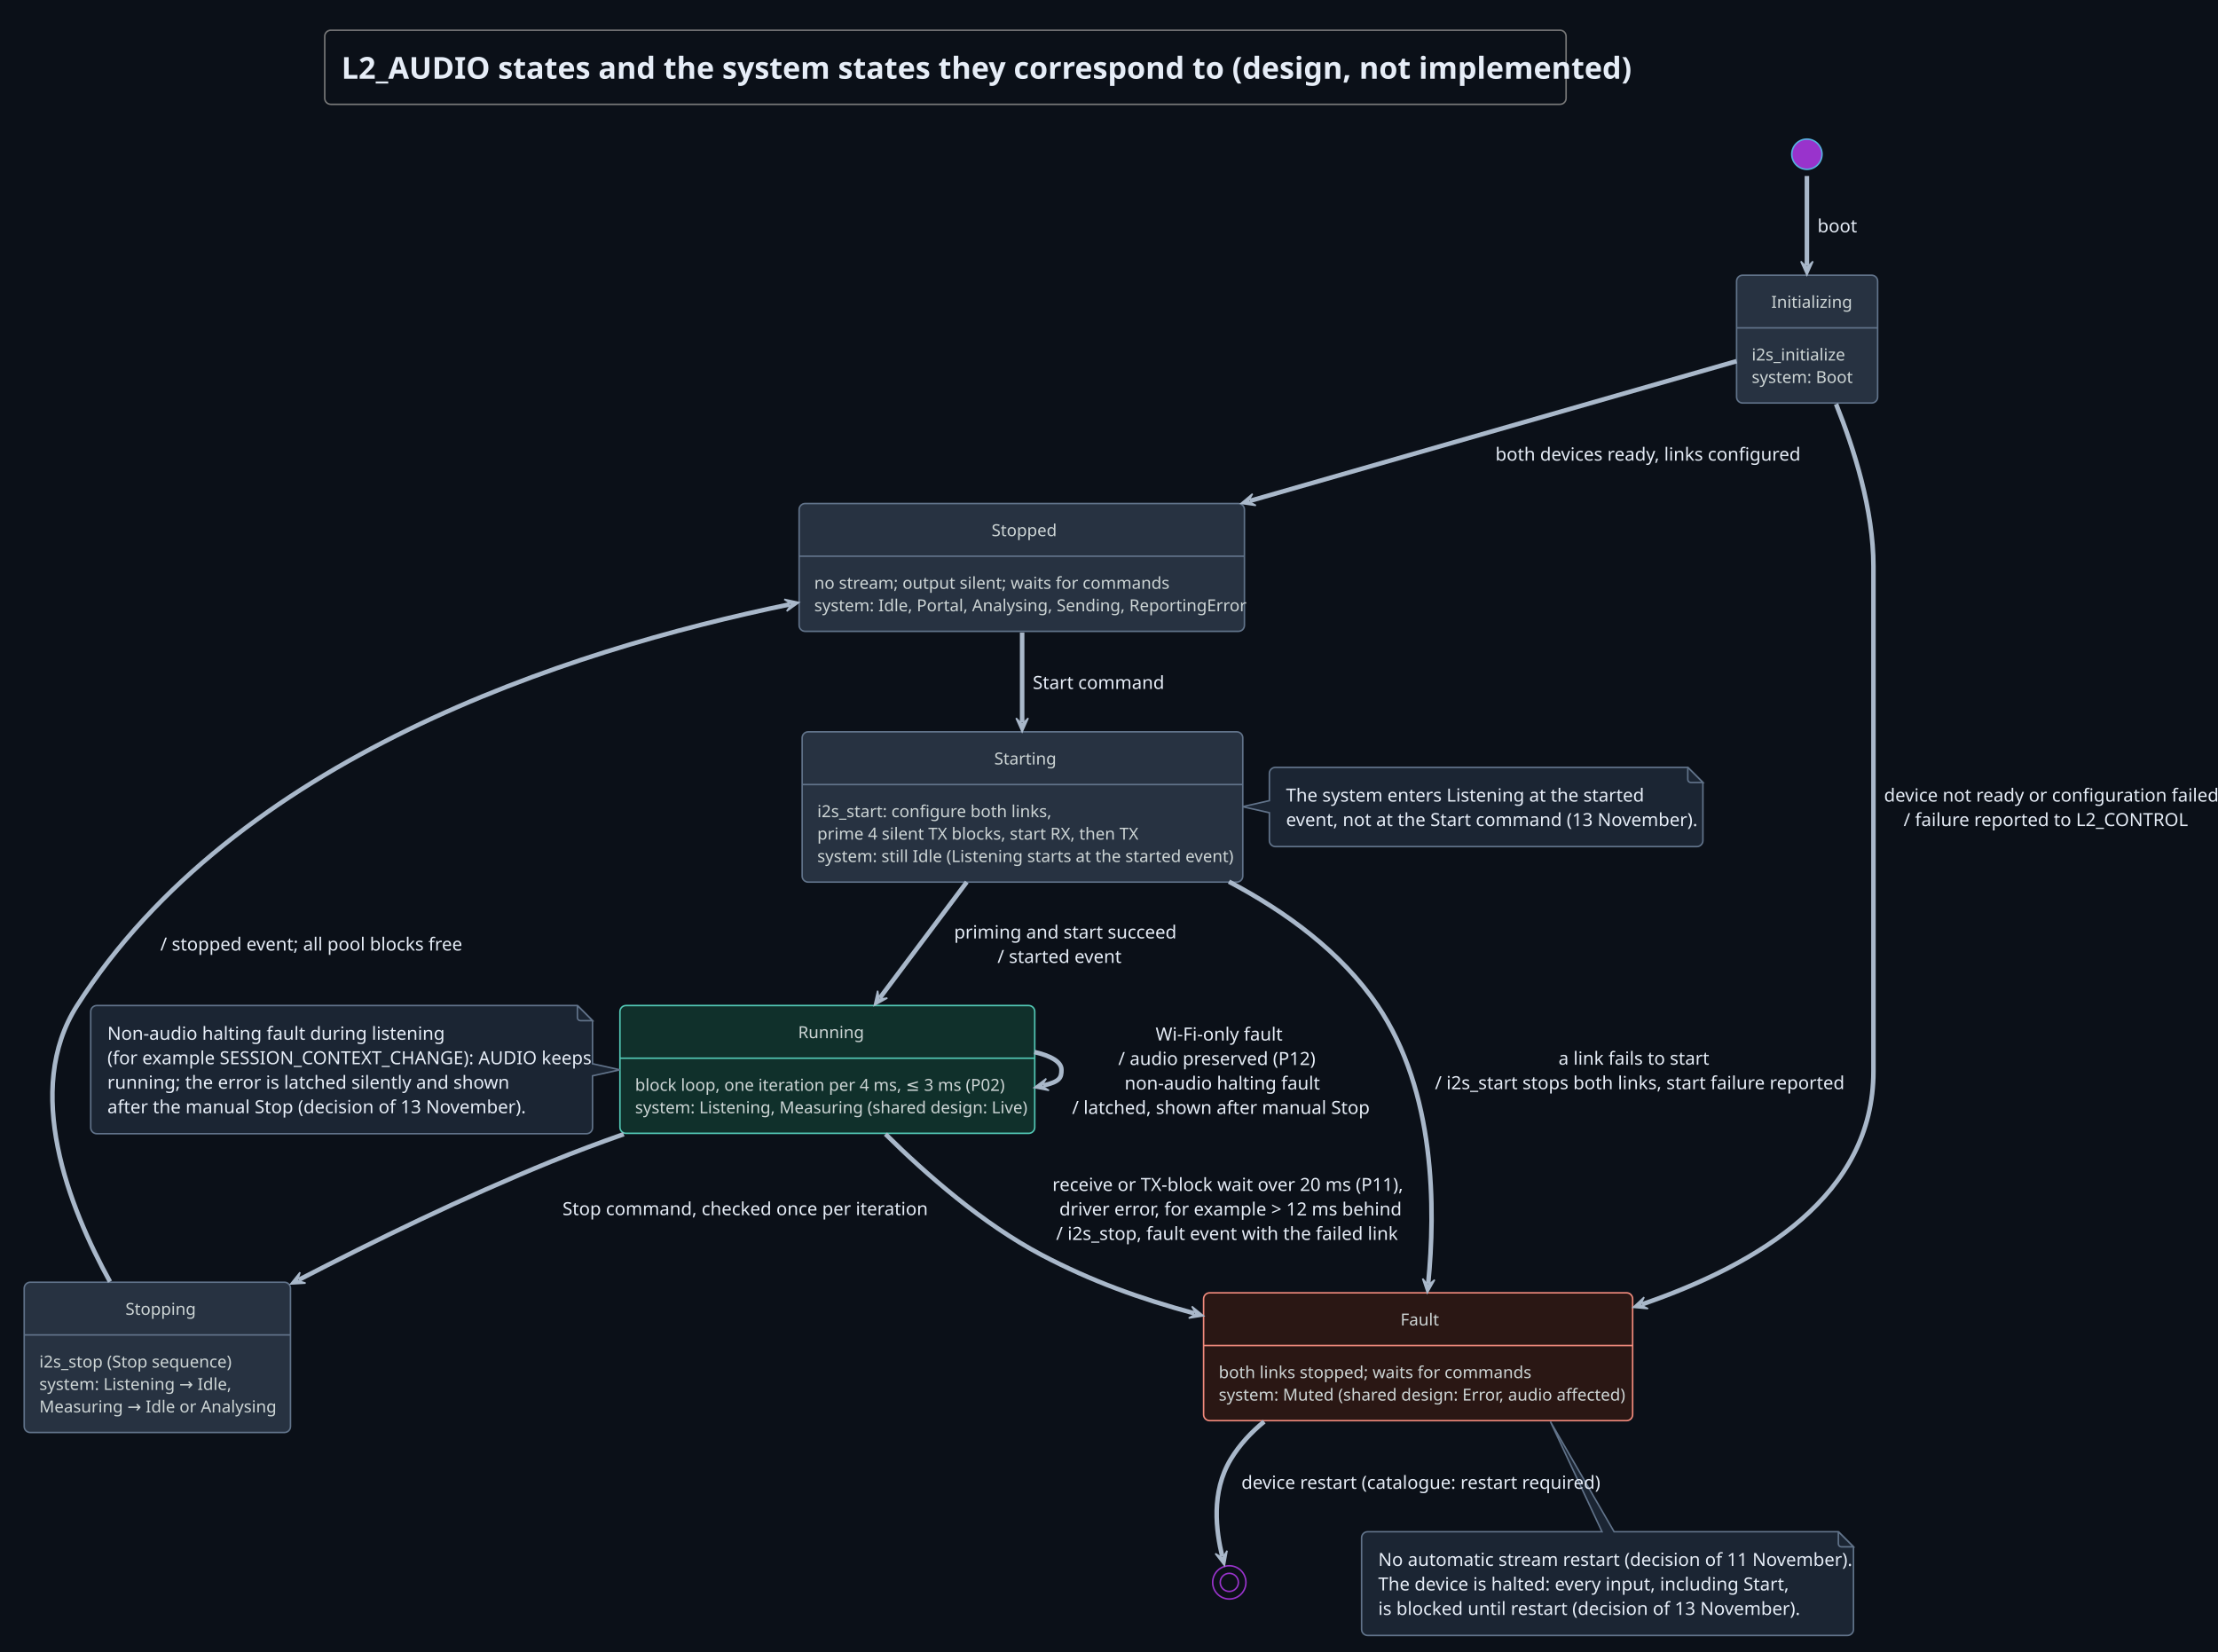
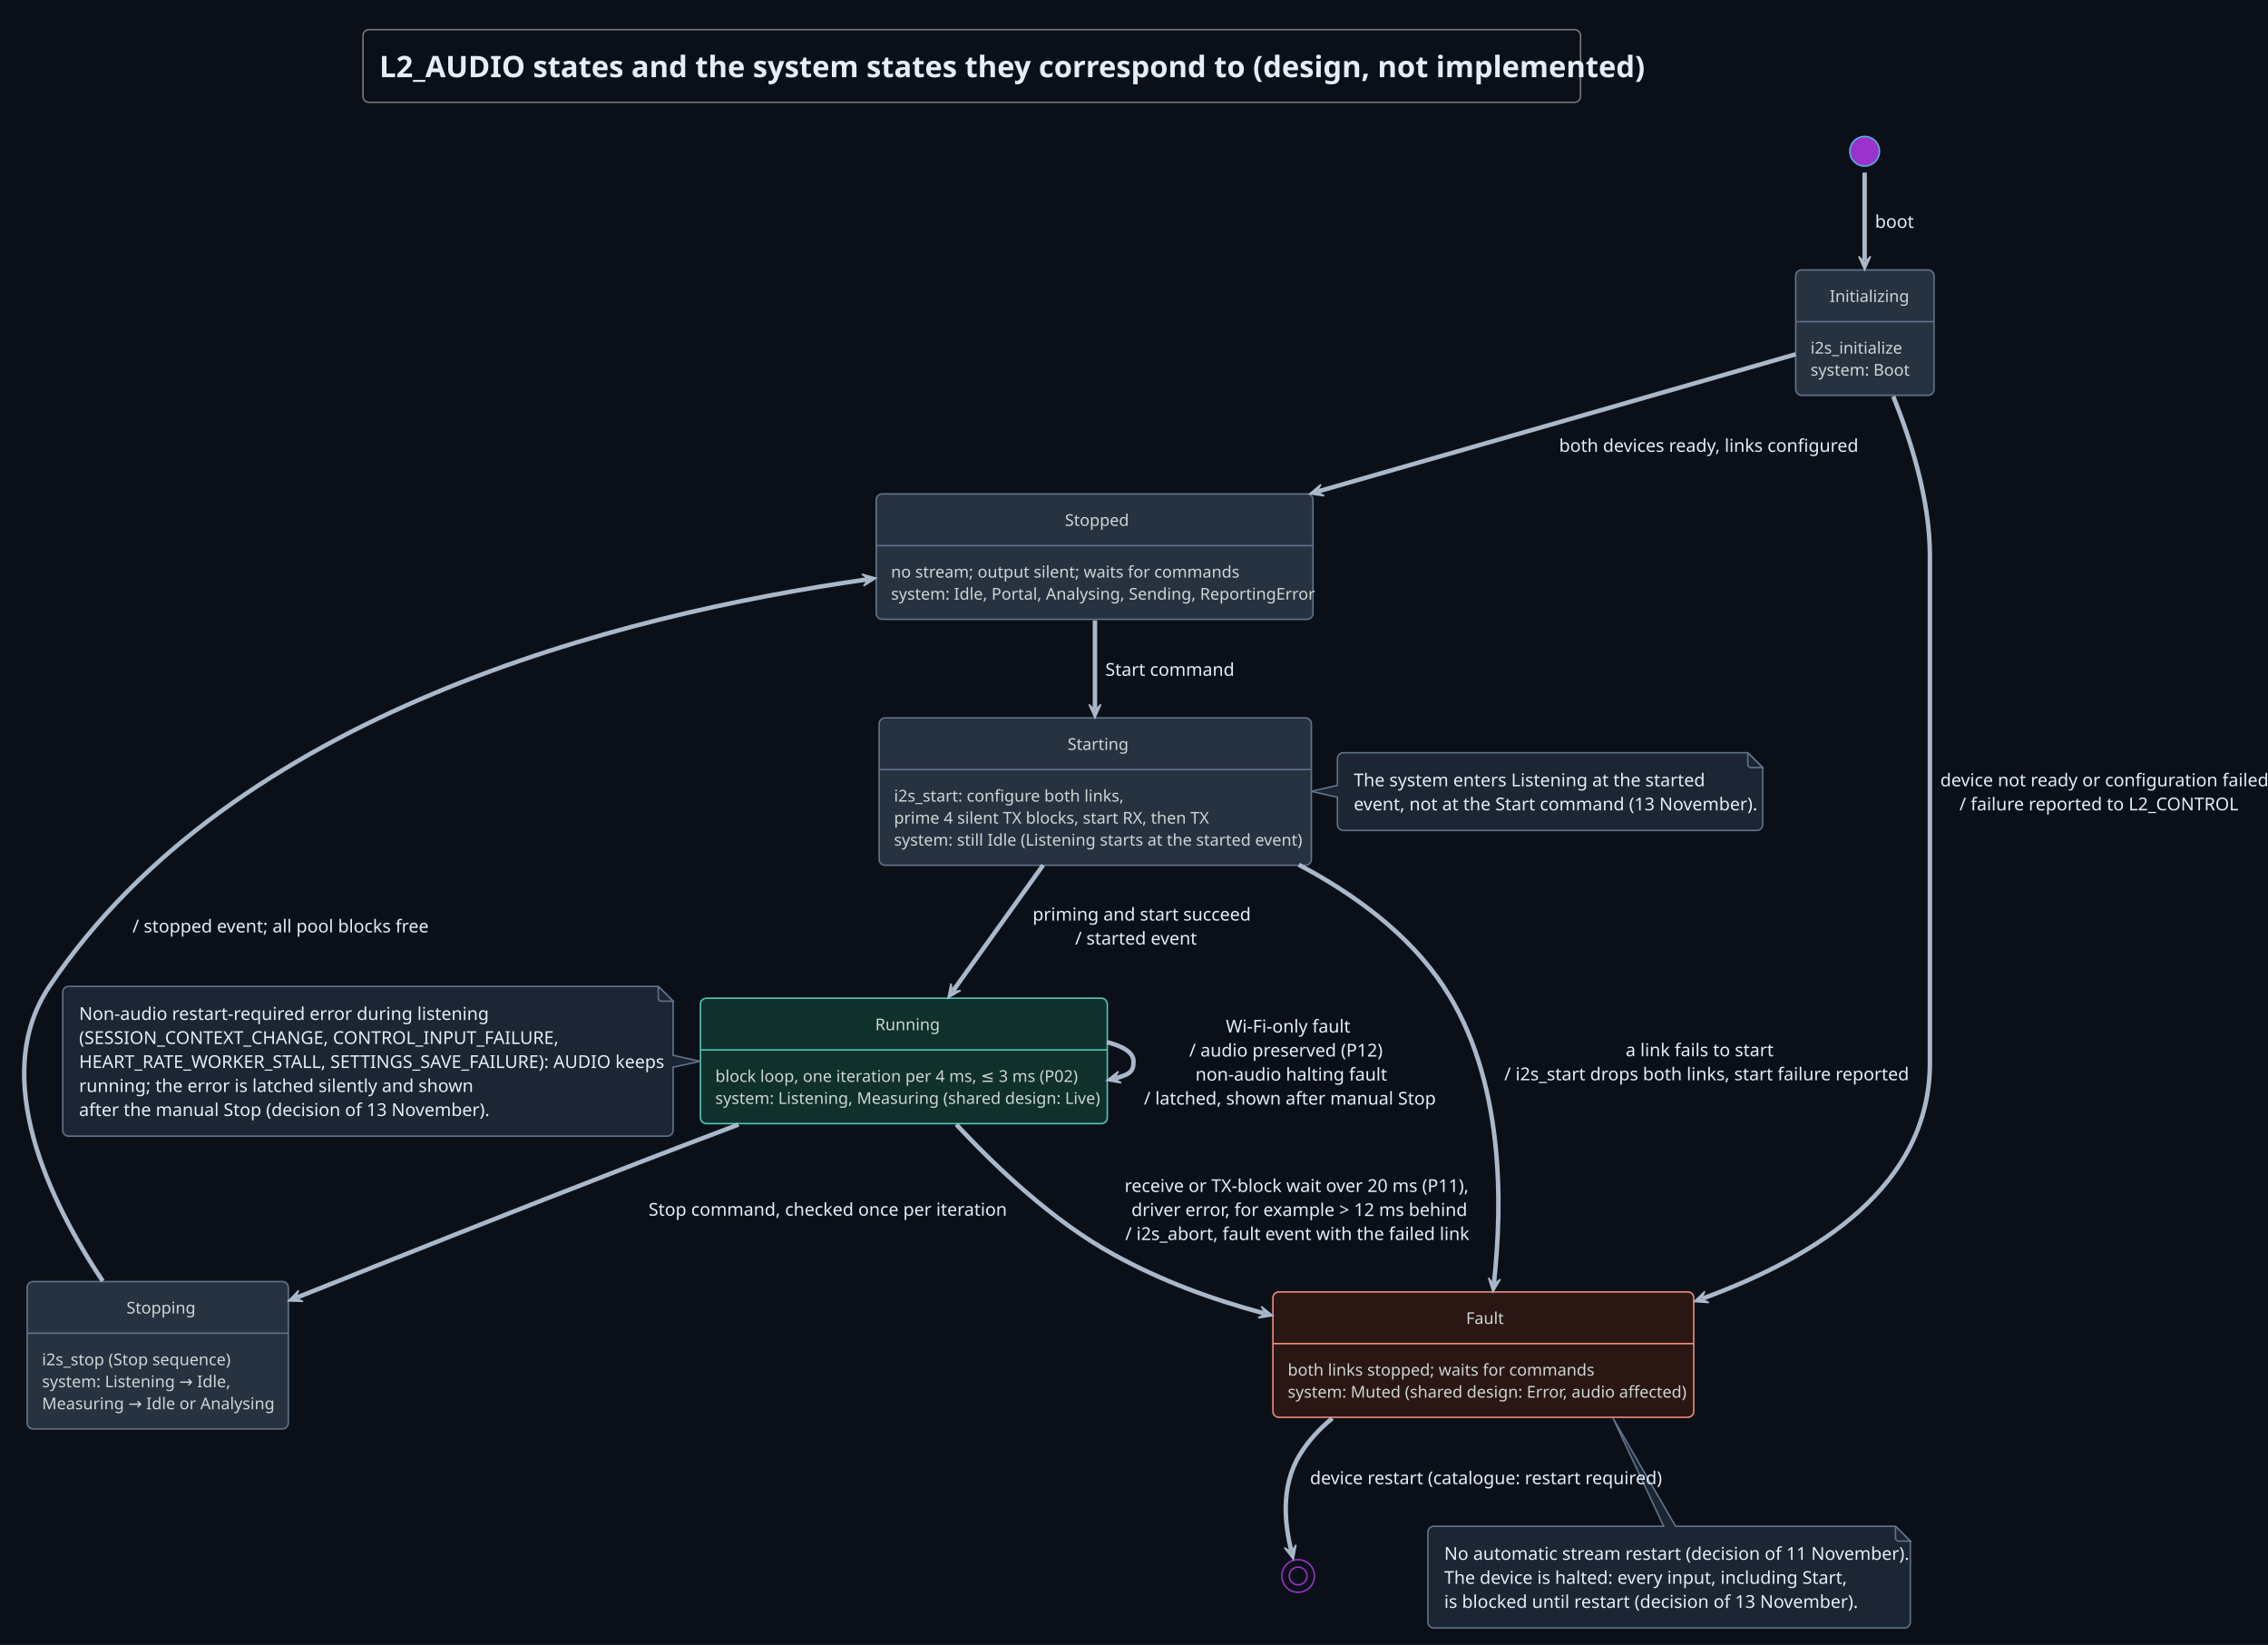
- <svg xmlns="http://www.w3.org/2000/svg" contentStyleType="text/css" data-diagram-type="STATE" height="1138.542px" preserveAspectRatio="none" style="width:1528px;height:1138px;background:#0B1018;" version="1.1" viewBox="0 0 1528 1138" width="1528.125px" zoomAndPan="magnify">
+ <svg xmlns="http://www.w3.org/2000/svg" contentStyleType="text/css" data-diagram-type="STATE" height="1155.208px" preserveAspectRatio="none" style="width:1593px;height:1155px;background:#0B1018;" version="1.1" viewBox="0 0 1593 1155" width="1593.75px" zoomAndPan="magnify">
  <defs />
  <g>
-     <rect fill="#0B1018" height="1138.542" style="stroke:none;stroke-width:1.042;" width="1528.125" x="0" y="0" />
+     <rect fill="#0B1018" height="1155.208" style="stroke:none;stroke-width:1.042;" width="1593.75" x="0" y="0" />
    <g class="title" data-source-line="26">
-       <rect fill="none" height="51.033" rx="4.167" ry="4.167" style="stroke:#777777;stroke-width:1.042;" width="855.172" x="223.716" y="20.833" />
-       <text fill="#E6EDF7" font-family="sans-serif" font-size="20.833" font-weight="bold" lengthAdjust="spacing" textLength="832.255" x="235.175" y="54.224">L2_AUDIO states and the system states they correspond to (design, not implemented)</text>
+       <rect fill="none" height="51.033" rx="4.167" ry="4.167" style="stroke:#777777;stroke-width:1.042;" width="855.172" x="254.966" y="20.833" />
+       <text fill="#E6EDF7" font-family="sans-serif" font-size="20.833" font-weight="bold" lengthAdjust="spacing" textLength="832.255" x="266.425" y="54.224">L2_AUDIO states and the system states they correspond to (design, not implemented)</text>
    </g>
    <g class="entity" data-qualified-name="Initializing" id="ent0002">
-       <rect fill="#273241" height="88.059" rx="4.167" ry="4.167" style="stroke:#61738A;stroke-width:1.042;" width="97.169" x="1196.354" y="189.575" />
-       <line style="stroke:#61738A;stroke-width:1.042;" x1="1196.354" x2="1293.523" y1="225.873" y2="225.873" />
-       <text fill="#CDD5D5" font-family="sans-serif" font-size="11.458" lengthAdjust="spacing" textLength="49.414" x="1220.232" y="212.054">Initializing</text>
-       <text fill="#CDD5D5" font-family="sans-serif" font-size="11.458" lengthAdjust="spacing" textLength="62.003" x="1206.771" y="248.352">i2s_initialize</text>
-       <text fill="#CDD5D5" font-family="sans-serif" font-size="11.458" lengthAdjust="spacing" textLength="65.919" x="1206.771" y="263.816">system: Boot</text>
+       <rect fill="#273241" height="88.059" rx="4.167" ry="4.167" style="stroke:#61738A;stroke-width:1.042;" width="97.169" x="1261.258" y="189.575" />
+       <line style="stroke:#61738A;stroke-width:1.042;" x1="1261.258" x2="1358.427" y1="225.873" y2="225.873" />
+       <text fill="#CDD5D5" font-family="sans-serif" font-size="11.458" lengthAdjust="spacing" textLength="49.414" x="1285.135" y="212.054">Initializing</text>
+       <text fill="#CDD5D5" font-family="sans-serif" font-size="11.458" lengthAdjust="spacing" textLength="62.003" x="1271.674" y="248.352">i2s_initialize</text>
+       <text fill="#CDD5D5" font-family="sans-serif" font-size="11.458" lengthAdjust="spacing" textLength="65.919" x="1271.674" y="263.816">system: Boot</text>
    </g>
    <g class="entity" data-qualified-name="Stopped" id="ent0003">
-       <rect fill="#273241" height="88.059" rx="4.167" ry="4.167" style="stroke:#61738A;stroke-width:1.042;" width="306.787" x="550.521" y="346.867" />
-       <line style="stroke:#61738A;stroke-width:1.042;" x1="550.521" x2="857.308" y1="383.164" y2="383.164" />
-       <text fill="#CDD5D5" font-family="sans-serif" font-size="11.458" lengthAdjust="spacing" textLength="41.637" x="683.096" y="369.346">Stopped</text>
-       <text fill="#CDD5D5" font-family="sans-serif" font-size="11.458" lengthAdjust="spacing" textLength="228.607" x="560.938" y="405.644">no stream; output silent; waits for commands</text>
-       <text fill="#CDD5D5" font-family="sans-serif" font-size="11.458" lengthAdjust="spacing" textLength="275.537" x="560.938" y="421.108">system: Idle, Portal, Analysing, Sending, ReportingError</text>
+       <rect fill="#273241" height="88.059" rx="4.167" ry="4.167" style="stroke:#61738A;stroke-width:1.042;" width="306.787" x="615.424" y="346.867" />
+       <line style="stroke:#61738A;stroke-width:1.042;" x1="615.424" x2="922.211" y1="383.164" y2="383.164" />
+       <text fill="#CDD5D5" font-family="sans-serif" font-size="11.458" lengthAdjust="spacing" textLength="41.637" x="747.999" y="369.346">Stopped</text>
+       <text fill="#CDD5D5" font-family="sans-serif" font-size="11.458" lengthAdjust="spacing" textLength="228.607" x="625.841" y="405.644">no stream; output silent; waits for commands</text>
+       <text fill="#CDD5D5" font-family="sans-serif" font-size="11.458" lengthAdjust="spacing" textLength="275.537" x="625.841" y="421.108">system: Idle, Portal, Analysing, Sending, ReportingError</text>
    </g>
    <g class="entity" data-qualified-name="Starting" id="ent0004">
-       <rect fill="#273241" height="103.524" rx="4.167" ry="4.167" style="stroke:#61738A;stroke-width:1.042;" width="303.565" x="552.604" y="504.159" />
-       <line style="stroke:#61738A;stroke-width:1.042;" x1="552.604" x2="856.169" y1="540.456" y2="540.456" />
-       <text fill="#CDD5D5" font-family="sans-serif" font-size="11.458" lengthAdjust="spacing" textLength="38.896" x="684.939" y="526.638">Starting</text>
-       <text fill="#CDD5D5" font-family="sans-serif" font-size="11.458" lengthAdjust="spacing" textLength="152.875" x="563.021" y="562.935">i2s_start: configure both links,</text>
-       <text fill="#CDD5D5" font-family="sans-serif" font-size="11.458" lengthAdjust="spacing" textLength="211.464" x="563.021" y="578.4">prime 4 silent TX blocks, start RX, then TX</text>
-       <text fill="#CDD5D5" font-family="sans-serif" font-size="11.458" lengthAdjust="spacing" textLength="272.315" x="563.021" y="593.864">system: still Idle (Listening starts at the started event)</text>
+       <rect fill="#273241" height="103.524" rx="4.167" ry="4.167" style="stroke:#61738A;stroke-width:1.042;" width="303.565" x="617.508" y="504.159" />
+       <line style="stroke:#61738A;stroke-width:1.042;" x1="617.508" x2="921.072" y1="540.456" y2="540.456" />
+       <text fill="#CDD5D5" font-family="sans-serif" font-size="11.458" lengthAdjust="spacing" textLength="38.896" x="749.842" y="526.638">Starting</text>
+       <text fill="#CDD5D5" font-family="sans-serif" font-size="11.458" lengthAdjust="spacing" textLength="152.875" x="627.924" y="562.935">i2s_start: configure both links,</text>
+       <text fill="#CDD5D5" font-family="sans-serif" font-size="11.458" lengthAdjust="spacing" textLength="211.464" x="627.924" y="578.4">prime 4 silent TX blocks, start RX, then TX</text>
+       <text fill="#CDD5D5" font-family="sans-serif" font-size="11.458" lengthAdjust="spacing" textLength="272.315" x="627.924" y="593.864">system: still Idle (Listening starts at the started event)</text>
    </g>
    <g class="entity" data-qualified-name="Running" id="ent0005">
-       <rect fill="#10302B" height="88.059" rx="4.167" ry="4.167" style="stroke:#52C7B4;stroke-width:1.042;" width="285.762" x="427.083" y="692.7" />
-       <line style="stroke:#52C7B4;stroke-width:1.042;" x1="427.083" x2="712.845" y1="728.998" y2="728.998" />
-       <text fill="#CDD5D5" font-family="sans-serif" font-size="11.458" lengthAdjust="spacing" textLength="40.272" x="549.828" y="715.179">Running</text>
-       <text fill="#CDD5D5" font-family="sans-serif" font-size="11.458" lengthAdjust="spacing" textLength="245.504" x="437.5" y="751.477">block loop, one iteration per 4 ms, ≤ 3 ms (P02)</text>
-       <text fill="#CDD5D5" font-family="sans-serif" font-size="11.458" lengthAdjust="spacing" textLength="254.512" x="437.5" y="766.941">system: Listening, Measuring (shared design: Live)</text>
+       <rect fill="#10302B" height="88.059" rx="4.167" ry="4.167" style="stroke:#52C7B4;stroke-width:1.042;" width="285.762" x="491.987" y="701.034" />
+       <line style="stroke:#52C7B4;stroke-width:1.042;" x1="491.987" x2="777.748" y1="737.331" y2="737.331" />
+       <text fill="#CDD5D5" font-family="sans-serif" font-size="11.458" lengthAdjust="spacing" textLength="40.272" x="614.732" y="723.513">Running</text>
+       <text fill="#CDD5D5" font-family="sans-serif" font-size="11.458" lengthAdjust="spacing" textLength="245.504" x="502.404" y="759.81">block loop, one iteration per 4 ms, ≤ 3 ms (P02)</text>
+       <text fill="#CDD5D5" font-family="sans-serif" font-size="11.458" lengthAdjust="spacing" textLength="254.512" x="502.404" y="775.275">system: Listening, Measuring (shared design: Live)</text>
    </g>
    <g class="entity" data-qualified-name="Stopping" id="ent0006">
-       <rect fill="#273241" height="103.524" rx="4.167" ry="4.167" style="stroke:#61738A;stroke-width:1.042;" width="183.453" x="16.667" y="883.325" />
-       <line style="stroke:#61738A;stroke-width:1.042;" x1="16.667" x2="200.12" y1="919.623" y2="919.623" />
-       <text fill="#CDD5D5" font-family="sans-serif" font-size="11.458" lengthAdjust="spacing" textLength="43.931" x="86.428" y="905.804">Stopping</text>
-       <text fill="#CDD5D5" font-family="sans-serif" font-size="11.458" lengthAdjust="spacing" textLength="128.615" x="27.083" y="942.102">i2s_stop (Stop sequence)</text>
-       <text fill="#CDD5D5" font-family="sans-serif" font-size="11.458" lengthAdjust="spacing" textLength="127.731" x="27.083" y="957.566">system: Listening → Idle,</text>
-       <text fill="#CDD5D5" font-family="sans-serif" font-size="11.458" lengthAdjust="spacing" textLength="152.203" x="27.083" y="973.031">Measuring → Idle or Analysing</text>
+       <rect fill="#273241" height="103.524" rx="4.167" ry="4.167" style="stroke:#61738A;stroke-width:1.042;" width="183.453" x="19.07" y="899.992" />
+       <line style="stroke:#61738A;stroke-width:1.042;" x1="19.07" x2="202.524" y1="936.289" y2="936.289" />
+       <text fill="#CDD5D5" font-family="sans-serif" font-size="11.458" lengthAdjust="spacing" textLength="43.931" x="88.831" y="922.471">Stopping</text>
+       <text fill="#CDD5D5" font-family="sans-serif" font-size="11.458" lengthAdjust="spacing" textLength="128.615" x="29.487" y="958.769">i2s_stop (Stop sequence)</text>
+       <text fill="#CDD5D5" font-family="sans-serif" font-size="11.458" lengthAdjust="spacing" textLength="127.731" x="29.487" y="974.233">system: Listening → Idle,</text>
+       <text fill="#CDD5D5" font-family="sans-serif" font-size="11.458" lengthAdjust="spacing" textLength="152.203" x="29.487" y="989.697">Measuring → Idle or Analysing</text>
    </g>
    <g class="entity" data-qualified-name="Fault" id="ent0007">
-       <rect fill="#2A1714" height="88.059" rx="4.167" ry="4.167" style="stroke:#F08A7C;stroke-width:1.042;" width="295.575" x="829.167" y="890.617" />
-       <line style="stroke:#F08A7C;stroke-width:1.042;" x1="829.167" x2="1124.742" y1="926.914" y2="926.914" />
-       <text fill="#CDD5D5" font-family="sans-serif" font-size="11.458" lengthAdjust="spacing" textLength="24.248" x="964.83" y="913.096">Fault</text>
-       <text fill="#CDD5D5" font-family="sans-serif" font-size="11.458" lengthAdjust="spacing" textLength="200.924" x="839.583" y="949.394">both links stopped; waits for commands</text>
-       <text fill="#CDD5D5" font-family="sans-serif" font-size="11.458" lengthAdjust="spacing" textLength="264.325" x="839.583" y="964.858">system: Muted (shared design: Error, audio affected)</text>
+       <rect fill="#2A1714" height="88.059" rx="4.167" ry="4.167" style="stroke:#F08A7C;stroke-width:1.042;" width="295.575" x="894.07" y="907.284" />
+       <line style="stroke:#F08A7C;stroke-width:1.042;" x1="894.07" x2="1189.645" y1="943.581" y2="943.581" />
+       <text fill="#CDD5D5" font-family="sans-serif" font-size="11.458" lengthAdjust="spacing" textLength="24.248" x="1029.734" y="929.763">Fault</text>
+       <text fill="#CDD5D5" font-family="sans-serif" font-size="11.458" lengthAdjust="spacing" textLength="200.924" x="904.487" y="966.06">both links stopped; waits for commands</text>
+       <text fill="#CDD5D5" font-family="sans-serif" font-size="11.458" lengthAdjust="spacing" textLength="264.325" x="904.487" y="981.525">system: Muted (shared design: Error, audio affected)</text>
    </g>
    <g class="start_entity" data-qualified-name=".start." data-source-line="34" id="ent0002">
-       <ellipse cx="1244.792" cy="106.242" fill="#9933CC" rx="10.417" ry="10.417" style="stroke:#55B2DE;stroke-width:1.042;" />
+       <ellipse cx="1309.695" cy="106.242" fill="#9933CC" rx="10.417" ry="10.417" style="stroke:#55B2DE;stroke-width:1.042;" />
    </g>
    <g class="end_entity" data-qualified-name=".end." data-source-line="44" id="ent0013">
-       <ellipse cx="846.875" cy="1090.096" fill="none" rx="11.458" ry="11.458" style="stroke:#9933CC;stroke-width:1.042;" />
-       <ellipse cx="846.875" cy="1090.096" fill="none" rx="6.25" ry="6.25" style="stroke:#9933CC;stroke-width:1.042;" />
+       <ellipse cx="911.779" cy="1106.763" fill="none" rx="11.458" ry="11.458" style="stroke:#9933CC;stroke-width:1.042;" />
+       <ellipse cx="911.779" cy="1106.763" fill="none" rx="6.25" ry="6.25" style="stroke:#9933CC;stroke-width:1.042;" />
    </g>
    <g class="entity" data-qualified-name="GMN2" data-source-line="46" id="ent0003">
-       <path d="M938.021,1059.367 L938.021,1122.477 A4.167,4.167 0 0 0 942.188,1126.644 L1272.713,1126.644 A4.167,4.167 0 0 0 1276.88,1122.477 L1276.88,1065.617 L1266.463,1055.2 L1111.974,1055.2 L1068.075,979.33 L1103.641,1055.2 L942.188,1055.2 A4.167,4.167 0 0 0 938.021,1059.367" fill="#1B2533" style="stroke:#61738A;stroke-width:1.042;" />
-       <path d="M1266.463,1055.2 L1266.463,1063.534 A2.083,2.083 0 0 0 1268.546,1065.617 L1276.88,1065.617 L1266.463,1055.2" fill="#1B2533" style="stroke:#61738A;stroke-width:1.042;" />
-       <text fill="#E6EDF7" font-family="sans-serif" font-size="12.5" lengthAdjust="spacing" textLength="306.567" x="949.479" y="1078.776">No automatic stream restart (decision of 11 November).</text>
-       <text fill="#E6EDF7" font-family="sans-serif" font-size="12.5" lengthAdjust="spacing" textLength="265.344" x="949.479" y="1095.646">The device is halted: every input, including Start,</text>
-       <text fill="#E6EDF7" font-family="sans-serif" font-size="12.5" lengthAdjust="spacing" textLength="274.353" x="949.479" y="1112.516">is blocked until restart (decision of 13 November).</text>
+       <path d="M1002.924,1076.034 L1002.924,1139.144 A4.167,4.167 0 0 0 1007.091,1143.311 L1337.617,1143.311 A4.167,4.167 0 0 0 1341.783,1139.144 L1341.783,1082.284 L1331.367,1071.867 L1176.878,1071.867 L1132.979,995.997 L1168.544,1071.867 L1007.091,1071.867 A4.167,4.167 0 0 0 1002.924,1076.034" fill="#1B2533" style="stroke:#61738A;stroke-width:1.042;" />
+       <path d="M1331.367,1071.867 L1331.367,1080.2 A2.083,2.083 0 0 0 1333.45,1082.284 L1341.783,1082.284 L1331.367,1071.867" fill="#1B2533" style="stroke:#61738A;stroke-width:1.042;" />
+       <text fill="#E6EDF7" font-family="sans-serif" font-size="12.5" lengthAdjust="spacing" textLength="306.567" x="1014.383" y="1095.443">No automatic stream restart (decision of 11 November).</text>
+       <text fill="#E6EDF7" font-family="sans-serif" font-size="12.5" lengthAdjust="spacing" textLength="265.344" x="1014.383" y="1112.313">The device is halted: every input, including Start,</text>
+       <text fill="#E6EDF7" font-family="sans-serif" font-size="12.5" lengthAdjust="spacing" textLength="274.353" x="1014.383" y="1129.183">is blocked until restart (decision of 13 November).</text>
    </g>
    <g class="entity" data-qualified-name="GMN5" data-source-line="51" id="ent0006">
-       <path d="M62.5,696.867 L62.5,776.847 A4.167,4.167 0 0 0 66.667,781.014 L404.028,781.014 A4.167,4.167 0 0 0 408.195,776.847 L408.195,741.138 L427.07,736.971 L408.195,732.804 L408.195,703.117 L397.778,692.7 L66.667,692.7 A4.167,4.167 0 0 0 62.5,696.867" fill="#1B2533" style="stroke:#61738A;stroke-width:1.042;" />
-       <path d="M397.778,692.7 L397.778,701.034 A2.083,2.083 0 0 0 399.862,703.117 L408.195,703.117 L397.778,692.7" fill="#1B2533" style="stroke:#61738A;stroke-width:1.042;" />
-       <text fill="#E6EDF7" font-family="sans-serif" font-size="12.5" lengthAdjust="spacing" textLength="210.413" x="73.958" y="716.276">Non-audio halting fault during listening</text>
-       <text fill="#E6EDF7" font-family="sans-serif" font-size="12.5" lengthAdjust="spacing" textLength="313.403" x="73.958" y="733.146">(for example SESSION_CONTEXT_CHANGE): AUDIO keeps</text>
-       <text fill="#E6EDF7" font-family="sans-serif" font-size="12.5" lengthAdjust="spacing" textLength="255.847" x="73.958" y="750.016">running; the error is latched silently and shown</text>
-       <text fill="#E6EDF7" font-family="sans-serif" font-size="12.5" lengthAdjust="spacing" textLength="271.362" x="73.958" y="766.886">after the manual Stop (decision of 13 November).</text>
+       <path d="M44.07,696.867 L44.07,793.717 A4.167,4.167 0 0 0 48.237,797.884 L468.618,797.884 A4.167,4.167 0 0 0 472.785,793.717 L472.785,749.471 L491.744,745.304 L472.785,741.138 L472.785,703.117 L462.368,692.7 L48.237,692.7 A4.167,4.167 0 0 0 44.07,696.867" fill="#1B2533" style="stroke:#61738A;stroke-width:1.042;" />
+       <path d="M462.368,692.7 L462.368,701.034 A2.083,2.083 0 0 0 464.452,703.117 L472.785,703.117 L462.368,692.7" fill="#1B2533" style="stroke:#61738A;stroke-width:1.042;" />
+       <text fill="#E6EDF7" font-family="sans-serif" font-size="12.5" lengthAdjust="spacing" textLength="259.57" x="55.529" y="716.276">Non-audio restart-required error during listening</text>
+       <text fill="#E6EDF7" font-family="sans-serif" font-size="12.5" lengthAdjust="spacing" textLength="317.468" x="55.529" y="733.146">(SESSION_CONTEXT_CHANGE, CONTROL_INPUT_FAILURE,</text>
+       <text fill="#E6EDF7" font-family="sans-serif" font-size="12.5" lengthAdjust="spacing" textLength="396.423" x="55.529" y="750.016">HEART_RATE_WORKER_STALL, SETTINGS_SAVE_FAILURE): AUDIO keeps</text>
+       <text fill="#E6EDF7" font-family="sans-serif" font-size="12.5" lengthAdjust="spacing" textLength="255.847" x="55.529" y="766.886">running; the error is latched silently and shown</text>
+       <text fill="#E6EDF7" font-family="sans-serif" font-size="12.5" lengthAdjust="spacing" textLength="271.362" x="55.529" y="783.756">after the manual Stop (decision of 13 November).</text>
    </g>
-     <g class="entity" data-qualified-name="GMN8" data-source-line="57" id="ent0009">
-       <path d="M874.479,532.804 L874.479,551.554 L855.943,555.721 L874.479,559.888 L874.479,579.045 A4.167,4.167 0 0 0 878.646,583.211 L1168.986,583.211 A4.167,4.167 0 0 0 1173.153,579.045 L1173.153,539.054 L1162.736,528.638 L878.646,528.638 A4.167,4.167 0 0 0 874.479,532.804" fill="#1B2533" style="stroke:#61738A;stroke-width:1.042;" />
-       <path d="M1162.736,528.638 L1162.736,536.971 A2.083,2.083 0 0 0 1164.819,539.054 L1173.153,539.054 L1162.736,528.638" fill="#1B2533" style="stroke:#61738A;stroke-width:1.042;" />
-       <text fill="#E6EDF7" font-family="sans-serif" font-size="12.5" lengthAdjust="spacing" textLength="232.178" x="885.938" y="552.213">The system enters Listening at the started</text>
-       <text fill="#E6EDF7" font-family="sans-serif" font-size="12.5" lengthAdjust="spacing" textLength="266.382" x="885.938" y="569.084">event, not at the Start command (13 November).</text>
+     <g class="entity" data-qualified-name="GMN8" data-source-line="58" id="ent0009">
+       <path d="M939.383,532.804 L939.383,551.554 L920.846,555.721 L939.383,559.888 L939.383,579.045 A4.167,4.167 0 0 0 943.549,583.211 L1233.889,583.211 A4.167,4.167 0 0 0 1238.056,579.045 L1238.056,539.054 L1227.639,528.638 L943.549,528.638 A4.167,4.167 0 0 0 939.383,532.804" fill="#1B2533" style="stroke:#61738A;stroke-width:1.042;" />
+       <path d="M1227.639,528.638 L1227.639,536.971 A2.083,2.083 0 0 0 1229.723,539.054 L1238.056,539.054 L1227.639,528.638" fill="#1B2533" style="stroke:#61738A;stroke-width:1.042;" />
+       <text fill="#E6EDF7" font-family="sans-serif" font-size="12.5" lengthAdjust="spacing" textLength="232.178" x="950.841" y="552.213">The system enters Listening at the started</text>
+       <text fill="#E6EDF7" font-family="sans-serif" font-size="12.5" lengthAdjust="spacing" textLength="266.382" x="950.841" y="569.084">event, not at the Start command (13 November).</text>
    </g>
    <g class="link" data-entity-1="ent0002" data-entity-2="ent0002" data-link-type="dependency" id="lnk3">
-       <polygon fill="#A9B8CA" points="1244.792,189.433,1248.958,180.058,1244.792,184.224,1240.625,180.058,1244.792,189.433" style="stroke:#A9B8CA;stroke-width:1.042;" />
-       <path d="M1244.792,121.203 C1244.792,136.831 1244.792,158.956 1244.792,183.183" fill="none" style="stroke:#A9B8CA;stroke-width:3.125;" />
-       <text fill="#E6EDF7" font-family="sans-serif" font-size="12.5" lengthAdjust="spacing" textLength="24.206" x="1252.083" y="160.026">boot</text>
+       <polygon fill="#A9B8CA" points="1309.695,189.433,1313.862,180.058,1309.695,184.224,1305.528,180.058,1309.695,189.433" style="stroke:#A9B8CA;stroke-width:1.042;" />
+       <path d="M1309.695,121.203 C1309.695,136.831 1309.695,158.956 1309.695,183.183" fill="none" style="stroke:#A9B8CA;stroke-width:3.125;" />
+       <text fill="#E6EDF7" font-family="sans-serif" font-size="12.5" lengthAdjust="spacing" textLength="24.206" x="1316.987" y="160.026">boot</text>
    </g>
    <g class="link" data-entity-1="ent0002" data-entity-2="ent0003" data-link-type="dependency" id="lnk4">
-       <polygon fill="#A9B8CA" points="855.007,346.791,865.168,348.209,860.013,345.354,862.868,340.199,855.007,346.791" style="stroke:#A9B8CA;stroke-width:1.042;" />
-       <path d="M1196.339,248.798 C1120.272,270.636 975.691,312.144 861.014,345.067" fill="none" style="stroke:#A9B8CA;stroke-width:3.125;" />
-       <text fill="#E6EDF7" font-family="sans-serif" font-size="12.5" lengthAdjust="spacing" textLength="195.715" x="1030.208" y="317.318">both devices ready, links configured</text>
+       <polygon fill="#A9B8CA" points="919.911,346.791,930.071,348.209,924.917,345.354,927.772,340.199,919.911,346.791" style="stroke:#A9B8CA;stroke-width:1.042;" />
+       <path d="M1261.243,248.798 C1185.175,270.636 1040.594,312.144 925.918,345.067" fill="none" style="stroke:#A9B8CA;stroke-width:3.125;" />
+       <text fill="#E6EDF7" font-family="sans-serif" font-size="12.5" lengthAdjust="spacing" textLength="195.715" x="1095.112" y="317.318">both devices ready, links configured</text>
    </g>
    <g class="link" data-entity-1="ent0002" data-entity-2="ent0007" data-link-type="dependency" id="lnk5">
-       <polygon fill="#A9B8CA" points="1125.132,900.622,1135.352,901.514,1130.057,898.928,1132.642,893.633,1125.132,900.622" style="stroke:#A9B8CA;stroke-width:1.042;" />
-       <path d="M1264.895,278.371 C1277.21,308.946 1290.625,351.183 1290.625,390.096 C1290.625,390.096 1290.625,390.096 1290.625,738.013 C1290.625,823.211 1212.224,870.677 1131.042,898.589" fill="none" style="stroke:#A9B8CA;stroke-width:3.125;" />
-       <text fill="#E6EDF7" font-family="sans-serif" font-size="12.5" lengthAdjust="spacing" textLength="211.414" x="1297.917" y="552.213">device not ready or configuration failed</text>
-       <text fill="#E6EDF7" font-family="sans-serif" font-size="12.5" lengthAdjust="spacing" textLength="184.509" x="1311.369" y="569.084">/ failure reported to L2_CONTROL</text>
+       <polygon fill="#A9B8CA" points="1190.035,914.072,1200.272,914.753,1194.925,912.277,1197.401,906.93,1190.035,914.072" style="stroke:#A9B8CA;stroke-width:1.042;" />
+       <path d="M1329.798,278.371 C1342.113,308.946 1355.528,351.183 1355.528,390.096 C1355.528,390.096 1355.528,390.096 1355.528,746.346 C1355.528,832.577 1277.085,882.124 1195.902,911.918" fill="none" style="stroke:#A9B8CA;stroke-width:3.125;" />
+       <text fill="#E6EDF7" font-family="sans-serif" font-size="12.5" lengthAdjust="spacing" textLength="211.414" x="1362.82" y="552.213">device not ready or configuration failed</text>
+       <text fill="#E6EDF7" font-family="sans-serif" font-size="12.5" lengthAdjust="spacing" textLength="184.509" x="1376.272" y="569.084">/ failure reported to L2_CONTROL</text>
    </g>
    <g class="link" data-entity-1="ent0003" data-entity-2="ent0004" data-link-type="dependency" id="lnk6">
-       <polygon fill="#A9B8CA" points="704.167,504.099,708.333,494.724,704.167,498.89,700,494.724,704.167,504.099" style="stroke:#A9B8CA;stroke-width:1.042;" />
-       <path d="M704.167,435.726 C704.167,456.785 704.167,475.936 704.167,497.849" fill="none" style="stroke:#A9B8CA;stroke-width:3.125;" />
-       <text fill="#E6EDF7" font-family="sans-serif" font-size="12.5" lengthAdjust="spacing" textLength="83.63" x="711.458" y="474.609">Start command</text>
+       <polygon fill="#A9B8CA" points="769.07,504.099,773.237,494.724,769.07,498.89,764.904,494.724,769.07,504.099" style="stroke:#A9B8CA;stroke-width:1.042;" />
+       <path d="M769.07,435.726 C769.07,456.785 769.07,475.936 769.07,497.849" fill="none" style="stroke:#A9B8CA;stroke-width:3.125;" />
+       <text fill="#E6EDF7" font-family="sans-serif" font-size="12.5" lengthAdjust="spacing" textLength="83.63" x="776.362" y="474.609">Start command</text>
    </g>
    <g class="link" data-entity-1="ent0004" data-entity-2="ent0005" data-link-type="dependency" id="lnk7">
-       <polygon fill="#A9B8CA" points="602.339,692.533,611.297,687.533,605.464,688.366,604.63,682.533,602.339,692.533" style="stroke:#A9B8CA;stroke-width:1.042;" />
-       <path d="M666.02,607.625 C645.923,634.421 625.285,661.939 606.089,687.533" fill="none" style="stroke:#A9B8CA;stroke-width:3.125;" />
-       <text fill="#E6EDF7" font-family="sans-serif" font-size="12.5" lengthAdjust="spacing" textLength="142.041" x="657.292" y="646.484">priming and start succeed</text>
-       <text fill="#E6EDF7" font-family="sans-serif" font-size="12.5" lengthAdjust="spacing" textLength="82.373" x="687.126" y="663.355">/ started event</text>
+       <polygon fill="#A9B8CA" points="665.842,700.802,674.69,695.609,668.876,696.568,667.917,690.755,665.842,700.802" style="stroke:#A9B8CA;stroke-width:1.042;" />
+       <path d="M732.706,607.503 C711.798,636.677 689.446,667.866 669.483,695.722" fill="none" style="stroke:#A9B8CA;stroke-width:3.125;" />
+       <text fill="#E6EDF7" font-family="sans-serif" font-size="12.5" lengthAdjust="spacing" textLength="142.041" x="725.32" y="646.484">priming and start succeed</text>
+       <text fill="#E6EDF7" font-family="sans-serif" font-size="12.5" lengthAdjust="spacing" textLength="82.373" x="755.154" y="663.355">/ started event</text>
    </g>
    <g class="link" data-entity-1="ent0004" data-entity-2="ent0007" data-link-type="dependency" id="lnk8">
-       <polygon fill="#A9B8CA" points="983.286,890.582,988.344,881.657,983.792,885.398,980.05,880.846,983.286,890.582" style="stroke:#A9B8CA;stroke-width:1.042;" />
-       <path d="M846.627,607.378 C885.659,627.985 924.038,655.857 948.958,692.7 C989.104,752.052 988.942,832.697 983.893,884.362" fill="none" style="stroke:#A9B8CA;stroke-width:3.125;" />
-       <text fill="#E6EDF7" font-family="sans-serif" font-size="12.5" lengthAdjust="spacing" textLength="99.597" x="1073.667" y="733.463">a link fails to start</text>
-       <text fill="#E6EDF7" font-family="sans-serif" font-size="12.5" lengthAdjust="spacing" textLength="269.849" x="988.542" y="750.334">/ i2s_start stops both links, start failure reported</text>
+       <polygon fill="#A9B8CA" points="1048.626,907.245,1053.794,898.382,1049.196,902.067,1045.511,897.47,1048.626,907.245" style="stroke:#A9B8CA;stroke-width:1.042;" />
+       <path d="M912.233,607.29 C951.169,627.871 989.317,655.751 1013.862,692.7 C1056.961,757.582 1055.338,846.298 1049.31,901.032" fill="none" style="stroke:#A9B8CA;stroke-width:3.125;" />
+       <text fill="#E6EDF7" font-family="sans-serif" font-size="12.5" lengthAdjust="spacing" textLength="99.597" x="1141.818" y="741.797">a link fails to start</text>
+       <text fill="#E6EDF7" font-family="sans-serif" font-size="12.5" lengthAdjust="spacing" textLength="270.093" x="1056.57" y="758.667">/ i2s_start drops both links, start failure reported</text>
    </g>
    <g class="link" data-entity-1="ent0005" data-entity-2="ent0006" data-link-type="dependency" id="lnk9">
-       <polygon fill="#A9B8CA" points="200.271,884.533,210.512,883.932,204.898,882.143,206.688,876.528,200.271,884.533" style="stroke:#A9B8CA;stroke-width:1.042;" />
-       <path d="M429.72,781.317 C412.907,787.245 396.083,793.527 380.208,799.992 C318.936,824.945 257.812,854.812 205.824,881.664" fill="none" style="stroke:#A9B8CA;stroke-width:3.125;" />
-       <text fill="#E6EDF7" font-family="sans-serif" font-size="12.5" lengthAdjust="spacing" textLength="234.9" x="387.5" y="837.109">Stop command, checked once per iteration</text>
+       <polygon fill="#A9B8CA" points="202.607,913.589,212.859,913.975,207.442,911.654,209.763,906.238,202.607,913.589" style="stroke:#A9B8CA;stroke-width:1.042;" />
+       <path d="M518.703,789.738 C495.344,798.574 470.985,807.859 448.237,816.659 C364.904,848.893 276.182,884.148 208.41,911.267" fill="none" style="stroke:#A9B8CA;stroke-width:3.125;" />
+       <text fill="#E6EDF7" font-family="sans-serif" font-size="12.5" lengthAdjust="spacing" textLength="234.9" x="455.529" y="853.776">Stop command, checked once per iteration</text>
    </g>
    <g class="link" data-entity-1="ent0006" data-entity-2="ent0003" data-link-type="dependency" id="lnk10">
-       <polygon fill="#A9B8CA" points="550.336,415.042,540.311,412.863,545.236,416.098,542.001,421.023,550.336,415.042" style="stroke:#A9B8CA;stroke-width:1.042;" />
-       <path d="M75.772,882.931 C47.303,831.309 15.859,750.947 53.125,692.7 C162.064,522.429 388.607,448.521 544.216,416.309" fill="none" style="stroke:#A9B8CA;stroke-width:3.125;" />
-       <text fill="#E6EDF7" font-family="sans-serif" font-size="12.5" lengthAdjust="spacing" textLength="198.95" x="110.417" y="654.818">/ stopped event; all pool blocks free</text>
+       <polygon fill="#A9B8CA" points="615.291,406.014,605.422,403.211,610.135,406.748,606.597,411.461,615.291,406.014" style="stroke:#A9B8CA;stroke-width:1.042;" />
+       <path d="M72.141,899.677 C35.509,844.714 -8.089,756.437 34.695,692.7 C163.971,500.116 434.688,431.743 609.104,406.895" fill="none" style="stroke:#A9B8CA;stroke-width:3.125;" />
+       <text fill="#E6EDF7" font-family="sans-serif" font-size="12.5" lengthAdjust="spacing" textLength="198.95" x="93.028" y="654.818">/ stopped event; all pool blocks free</text>
    </g>
    <g class="link" data-entity-1="ent0005" data-entity-2="ent0007" data-link-type="dependency" id="lnk11">
-       <polygon fill="#A9B8CA" points="829.066,906.47,821.107,899.996,824.039,905.107,818.927,908.039,829.066,906.47" style="stroke:#A9B8CA;stroke-width:1.042;" />
-       <path d="M610.012,781.26 C637.828,808.79 677.031,843.172 717.708,864.575 C752.047,882.643 785.449,894.651 823.033,904.835" fill="none" style="stroke:#A9B8CA;stroke-width:3.125;" />
-       <text fill="#E6EDF7" font-family="sans-serif" font-size="12.5" lengthAdjust="spacing" textLength="230.969" x="725" y="820.443">receive or TX-block wait over 20 ms (P11),</text>
-       <text fill="#E6EDF7" font-family="sans-serif" font-size="12.5" lengthAdjust="spacing" textLength="221.435" x="729.767" y="837.313">driver error, for example &gt; 12 ms behind</text>
-       <text fill="#E6EDF7" font-family="sans-serif" font-size="12.5" lengthAdjust="spacing" textLength="225.916" x="727.527" y="854.183">/ i2s_stop, fault event with the failed link</text>
+       <polygon fill="#A9B8CA" points="893.912,923.967,885.951,917.495,888.884,922.606,883.774,925.539,893.912,923.967" style="stroke:#A9B8CA;stroke-width:1.042;" />
+       <path d="M671.688,789.644 C699.393,819.478 739.763,857.823 782.612,881.242 C816.762,899.907 850.197,912.132 887.879,922.334" fill="none" style="stroke:#A9B8CA;stroke-width:3.125;" />
+       <text fill="#E6EDF7" font-family="sans-serif" font-size="12.5" lengthAdjust="spacing" textLength="230.969" x="789.904" y="837.109">receive or TX-block wait over 20 ms (P11),</text>
+       <text fill="#E6EDF7" font-family="sans-serif" font-size="12.5" lengthAdjust="spacing" textLength="221.435" x="794.67" y="853.98">driver error, for example &gt; 12 ms behind</text>
+       <text fill="#E6EDF7" font-family="sans-serif" font-size="12.5" lengthAdjust="spacing" textLength="230.151" x="790.312" y="870.85">/ i2s_abort, fault event with the failed link</text>
    </g>
    <g class="link" data-entity-1="ent0005" data-entity-2="ent0005" data-link-type="dependency" id="lnk12">
-       <polygon fill="#A9B8CA" points="712.553,749.229,722.626,751.178,717.628,748.057,720.75,743.059,712.553,749.229" style="stroke:#A9B8CA;stroke-width:1.042;" />
-       <path d="M712.553,724.713 C724.096,727.38 731.25,731.466 731.25,736.971 C731.25,742.476 730.185,745.155 718.643,747.822" fill="none" style="stroke:#A9B8CA;stroke-width:3.125;" />
-       <text fill="#E6EDF7" font-family="sans-serif" font-size="12.5" lengthAdjust="spacing" textLength="79.382" x="796.08" y="716.797">Wi-Fi-only fault</text>
-       <text fill="#E6EDF7" font-family="sans-serif" font-size="12.5" lengthAdjust="spacing" textLength="130.823" x="770.359" y="733.667">/ audio preserved (P12)</text>
-       <text fill="#E6EDF7" font-family="sans-serif" font-size="12.5" lengthAdjust="spacing" textLength="122.046" x="774.748" y="750.537">non-audio halting fault</text>
-       <text fill="#E6EDF7" font-family="sans-serif" font-size="12.5" lengthAdjust="spacing" textLength="194.458" x="738.542" y="767.407">/ latched, shown after manual Stop</text>
+       <polygon fill="#A9B8CA" points="777.457,758.758,787.568,760.493,782.505,757.478,785.52,752.415,777.457,758.758" style="stroke:#A9B8CA;stroke-width:1.042;" />
+       <path d="M777.457,731.85 C788.999,734.777 796.154,739.262 796.154,745.304 C796.154,751.347 795.057,754.295 783.515,757.222" fill="none" style="stroke:#A9B8CA;stroke-width:3.125;" />
+       <text fill="#E6EDF7" font-family="sans-serif" font-size="12.5" lengthAdjust="spacing" textLength="79.382" x="860.983" y="725.13">Wi-Fi-only fault</text>
+       <text fill="#E6EDF7" font-family="sans-serif" font-size="12.5" lengthAdjust="spacing" textLength="130.823" x="835.263" y="742">/ audio preserved (P12)</text>
+       <text fill="#E6EDF7" font-family="sans-serif" font-size="12.5" lengthAdjust="spacing" textLength="122.046" x="839.651" y="758.87">non-audio halting fault</text>
+       <text fill="#E6EDF7" font-family="sans-serif" font-size="12.5" lengthAdjust="spacing" textLength="194.458" x="803.445" y="775.741">/ latched, shown after manual Stop</text>
    </g>
    <g class="link" data-entity-1="ent0007" data-entity-2="ent0013" data-link-type="dependency" id="lnk14">
-       <polygon fill="#A9B8CA" points="843.527,1078.379,845.352,1068.283,842.292,1073.319,837.256,1070.259,843.527,1078.379" style="stroke:#A9B8CA;stroke-width:1.042;" />
-       <path d="M870.89,979.336 C861.874,986.734 853.923,995.302 847.917,1005.2 C834.076,1028.009 837.804,1054.932 842.045,1072.307" fill="none" style="stroke:#A9B8CA;stroke-width:3.125;" />
-       <text fill="#E6EDF7" font-family="sans-serif" font-size="12.5" lengthAdjust="spacing" textLength="230.383" x="855.208" y="1025.651">device restart (catalogue: restart required)</text>
+       <polygon fill="#A9B8CA" points="908.431,1095.045,910.255,1084.95,907.196,1089.986,902.16,1086.926,908.431,1095.045" style="stroke:#A9B8CA;stroke-width:1.042;" />
+       <path d="M935.793,996.003 C926.778,1003.401 918.826,1011.969 912.82,1021.867 C898.98,1044.676 902.708,1071.598 906.949,1088.974" fill="none" style="stroke:#A9B8CA;stroke-width:3.125;" />
+       <text fill="#E6EDF7" font-family="sans-serif" font-size="12.5" lengthAdjust="spacing" textLength="230.383" x="920.112" y="1042.318">device restart (catalogue: restart required)</text>
    </g>
  </g>
</svg>
